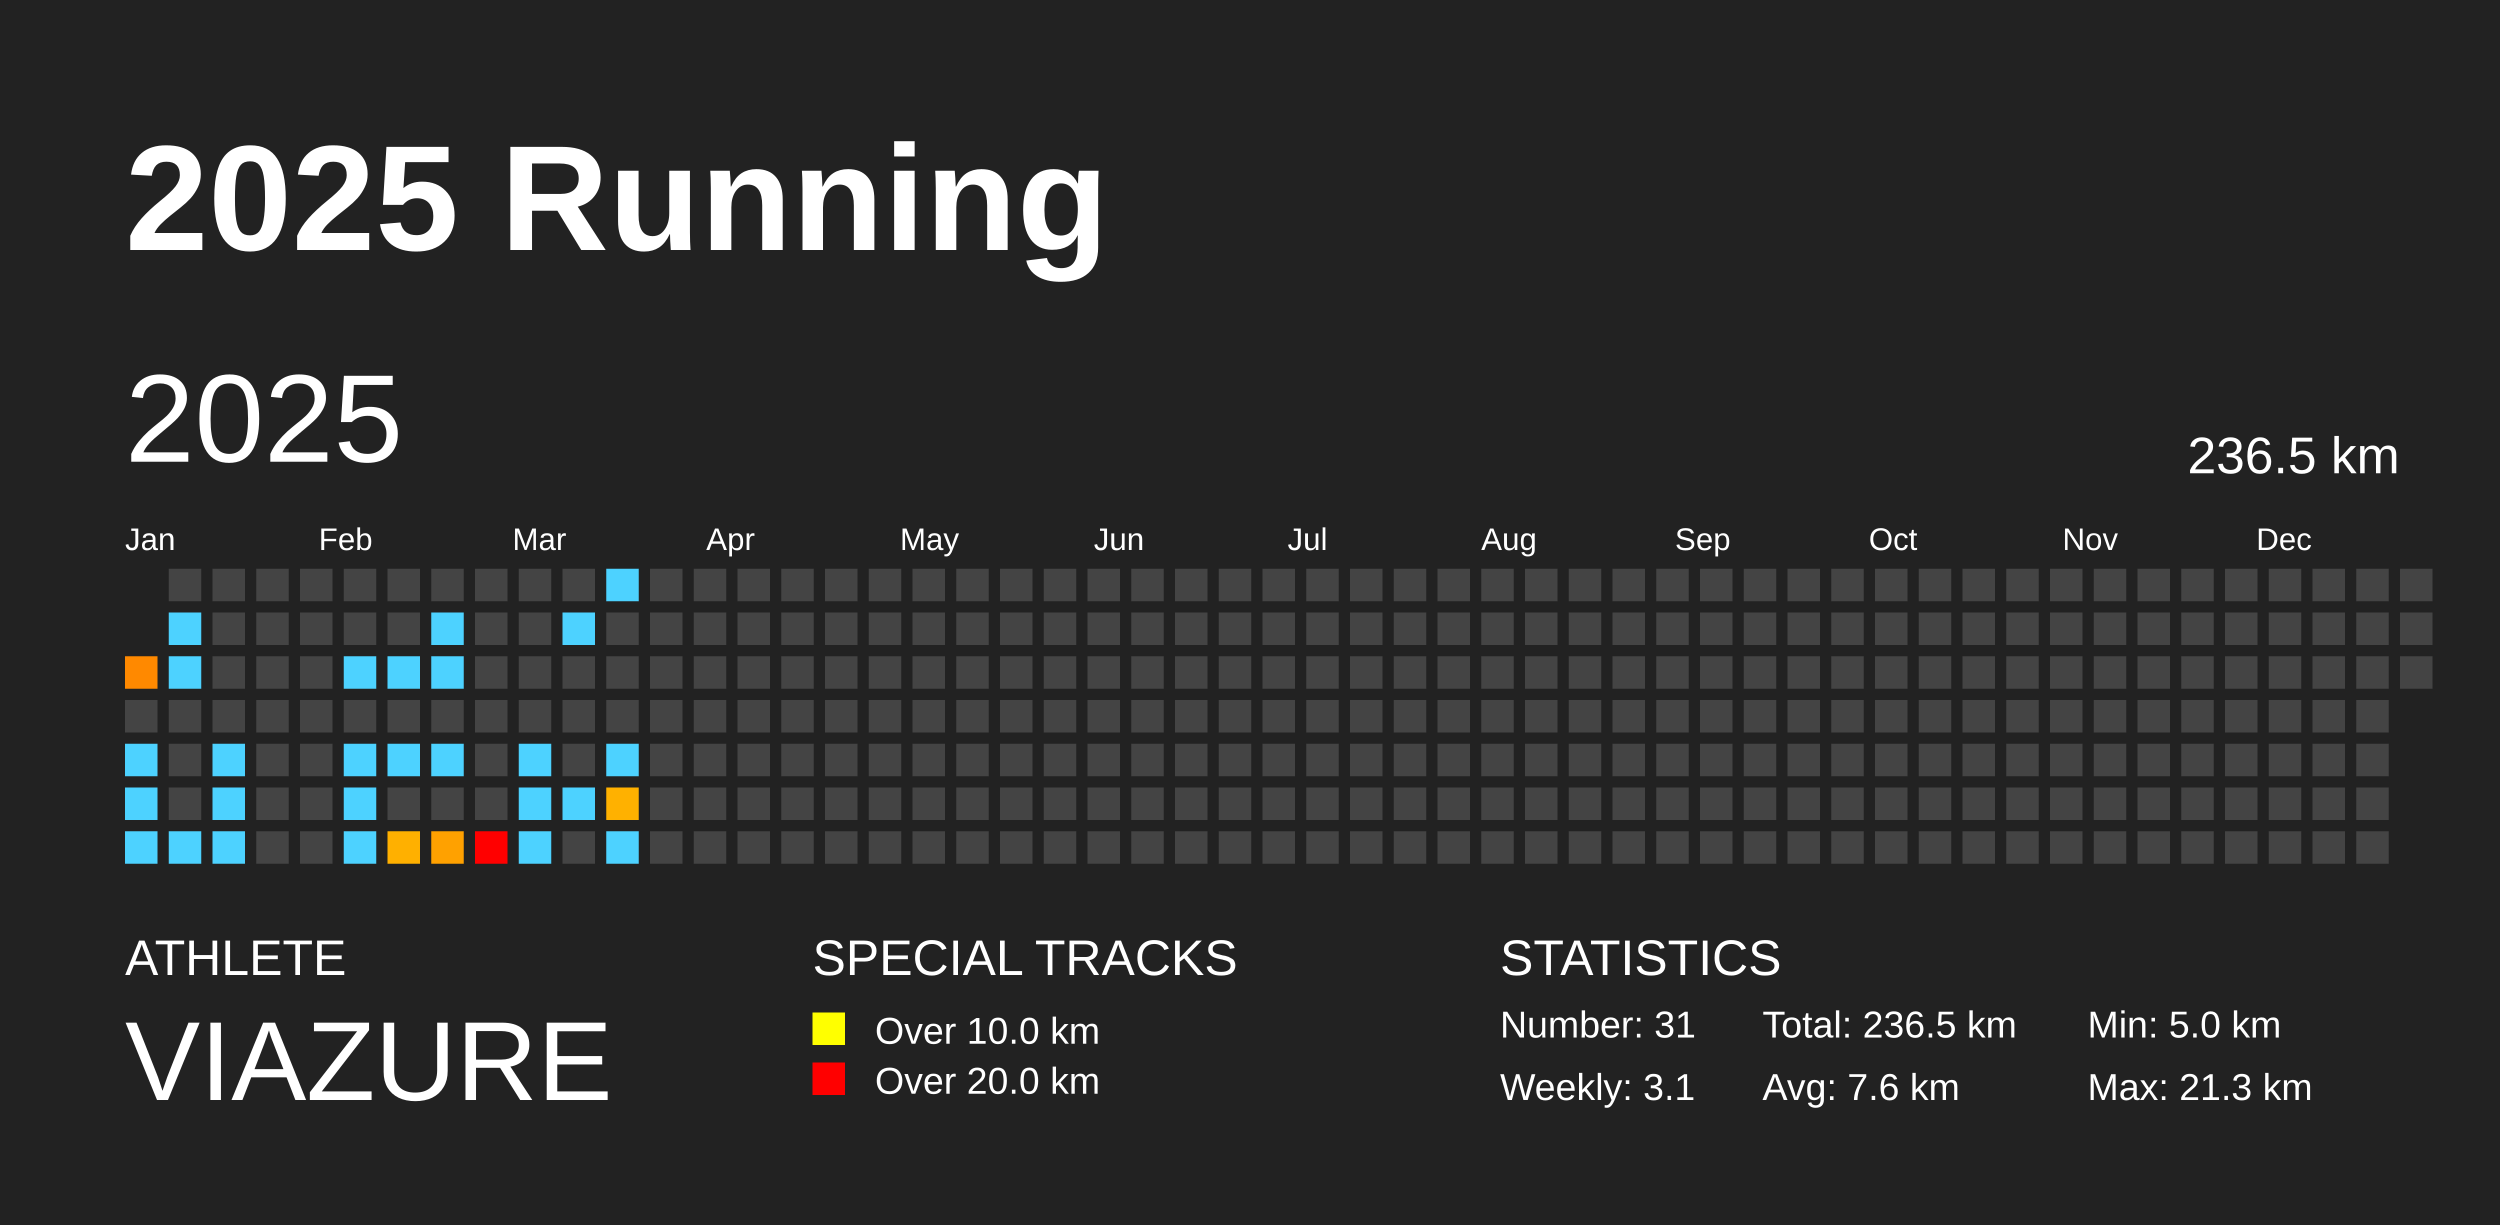
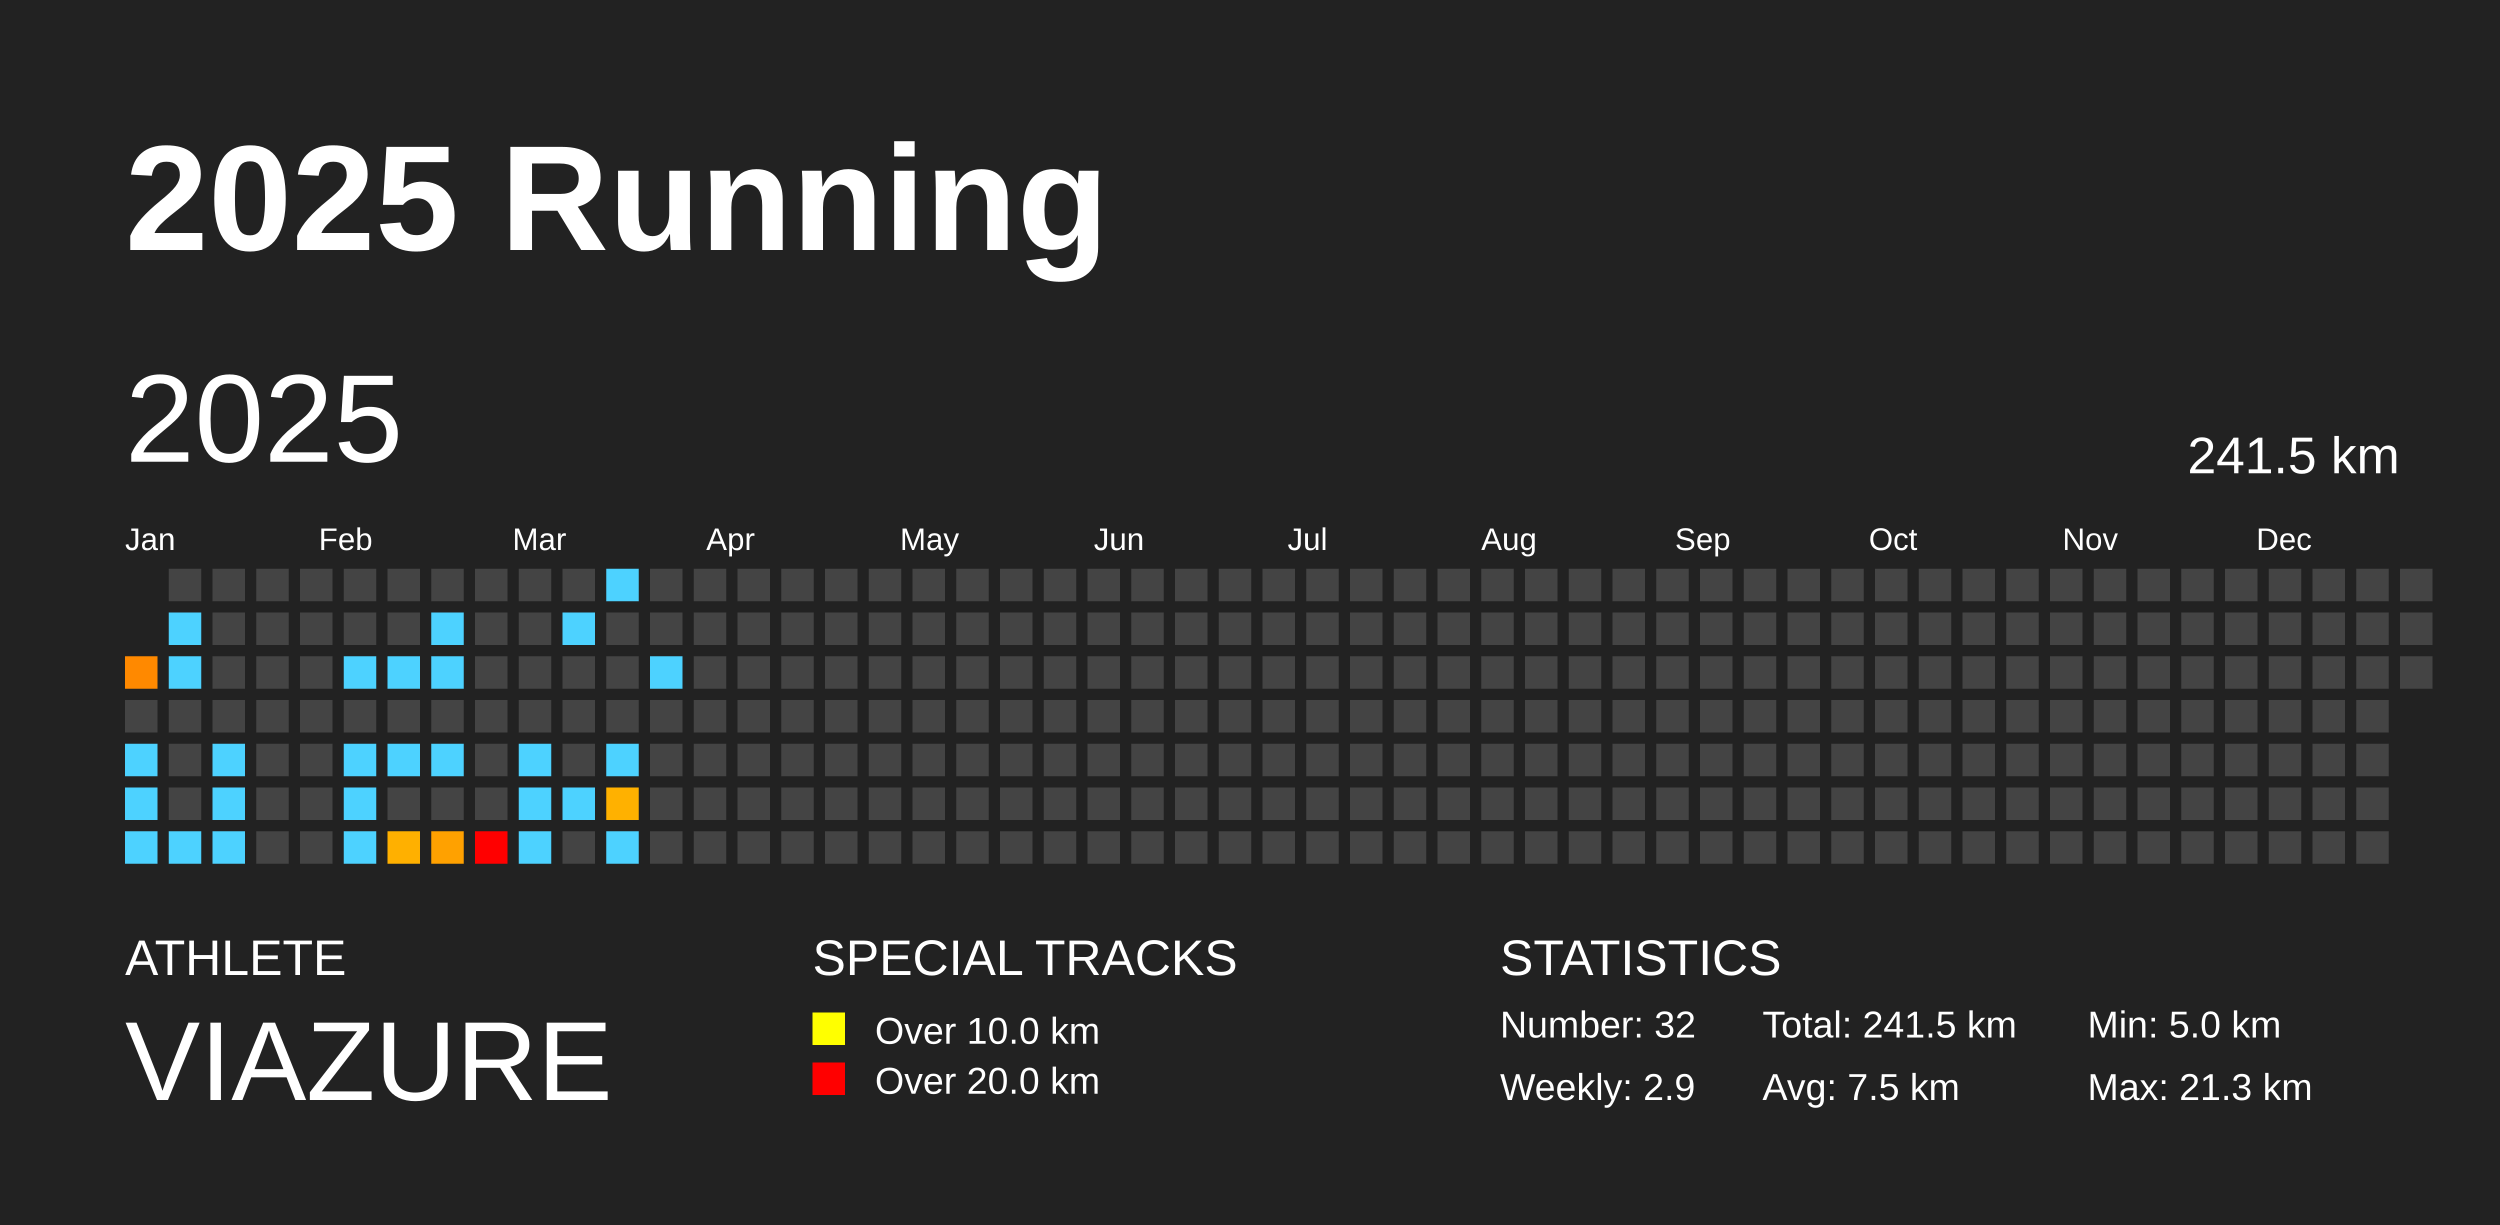
<svg xmlns="http://www.w3.org/2000/svg" baseProfile="full" height="98mm" version="1.1" viewBox="0,0,200,98" width="200mm">
  <defs />
  <rect fill="#222222" height="98" width="200" x="0" y="0" />
  <text fill="#FFFFFF" style="font-size:12px; font-family:Arial; font-weight:bold;" x="10" y="20">2025 Running</text>
  <text fill="#FFFFFF" style="font-size:4px; font-family:Arial" x="10" y="78">ATHLETE</text>
  <text fill="#FFFFFF" style="font-size:9px; font-family:Arial" x="10" y="88">VIAZURE</text>
  <text fill="#FFFFFF" style="font-size:4px; font-family:Arial" x="65" y="78">SPECIAL TRACKS</text>
  <rect fill="yellow" height="2.6" width="2.6" x="65" y="81" />
  <text fill="#FFFFFF" style="font-size:3px; font-family:Arial" x="70" y="83.5">Over 10.0 km</text>
  <rect fill="red" height="2.6" width="2.6" x="65" y="85" />
  <text fill="#FFFFFF" style="font-size:3px; font-family:Arial" x="70" y="87.5">Over 20.0 km</text>
  <text fill="#FFFFFF" style="font-size:4px; font-family:Arial" x="120" y="78">STATISTICS</text>
-   <text fill="#FFFFFF" style="font-size:3px; font-family:Arial" x="120" y="83">Number: 31</text>
-   <text fill="#FFFFFF" style="font-size:3px; font-family:Arial" x="120" y="88">Weekly: 3.1</text>
-   <text fill="#FFFFFF" style="font-size:3px; font-family:Arial" x="141" y="83">Total: 236.5 km</text>
-   <text fill="#FFFFFF" style="font-size:3px; font-family:Arial" x="141" y="88">Avg: 7.6 km</text>
+   <text fill="#FFFFFF" style="font-size:3px; font-family:Arial" x="120" y="83">Number: 32</text>
+   <text fill="#FFFFFF" style="font-size:3px; font-family:Arial" x="120" y="88">Weekly: 2.9</text>
+   <text fill="#FFFFFF" style="font-size:3px; font-family:Arial" x="141" y="83">Total: 241.5 km</text>
+   <text fill="#FFFFFF" style="font-size:3px; font-family:Arial" x="141" y="88">Avg: 7.5 km</text>
  <text fill="#FFFFFF" style="font-size:3px; font-family:Arial" x="167" y="83">Min: 5.0 km</text>
  <text fill="#FFFFFF" style="font-size:3px; font-family:Arial" x="167" y="88">Max: 21.3 km</text>
  <text dominant-baseline="hanging" fill="#FFFFFF" style="font-size:10.0px; font-family:Arial;" x="10" y="30">2025</text>
-   <text dominant-baseline="hanging" fill="#FFFFFF" style="font-size:4.125px; font-family:Arial;" x="175" y="35">236.5 km</text>
+   <text dominant-baseline="hanging" fill="#FFFFFF" style="font-size:4.125px; font-family:Arial;" x="175" y="35">241.5 km</text>
  <text fill="#FFFFFF" style="font-size:2.5px; font-family:Arial" x="10.0" y="44">Jan</text>
  <text fill="#FFFFFF" style="font-size:2.5px; font-family:Arial" x="25.5" y="44">Feb</text>
  <text fill="#FFFFFF" style="font-size:2.5px; font-family:Arial" x="41.0" y="44">Mar</text>
  <text fill="#FFFFFF" style="font-size:2.5px; font-family:Arial" x="56.5" y="44">Apr</text>
  <text fill="#FFFFFF" style="font-size:2.5px; font-family:Arial" x="72.0" y="44">May</text>
  <text fill="#FFFFFF" style="font-size:2.5px; font-family:Arial" x="87.5" y="44">Jun</text>
  <text fill="#FFFFFF" style="font-size:2.5px; font-family:Arial" x="103.0" y="44">Jul</text>
  <text fill="#FFFFFF" style="font-size:2.5px; font-family:Arial" x="118.5" y="44">Aug</text>
  <text fill="#FFFFFF" style="font-size:2.5px; font-family:Arial" x="134.0" y="44">Sep</text>
  <text fill="#FFFFFF" style="font-size:2.5px; font-family:Arial" x="149.5" y="44">Oct</text>
  <text fill="#FFFFFF" style="font-size:2.5px; font-family:Arial" x="165.0" y="44">Nov</text>
  <text fill="#FFFFFF" style="font-size:2.5px; font-family:Arial" x="180.5" y="44">Dec</text>
  <rect fill="#ff8900" height="2.6" width="2.6" x="10.0" y="52.5" />
  <rect fill="#444444" height="2.6" width="2.6" x="10.0" y="56.0" />
  <rect fill="#4dd2ff" height="2.6" width="2.6" x="10.0" y="59.5" />
  <rect fill="#4dd2ff" height="2.6" width="2.6" x="10.0" y="63.0" />
  <rect fill="#4dd2ff" height="2.6" width="2.6" x="10.0" y="66.5" />
  <rect fill="#444444" height="2.6" width="2.6" x="13.5" y="45.5" />
  <rect fill="#4dd2ff" height="2.6" width="2.6" x="13.5" y="49.0" />
  <rect fill="#4dd2ff" height="2.6" width="2.6" x="13.5" y="52.5" />
  <rect fill="#444444" height="2.6" width="2.6" x="13.5" y="56.0" />
  <rect fill="#444444" height="2.6" width="2.6" x="13.5" y="59.5" />
  <rect fill="#444444" height="2.6" width="2.6" x="13.5" y="63.0" />
  <rect fill="#4dd2ff" height="2.6" width="2.6" x="13.5" y="66.5" />
  <rect fill="#444444" height="2.6" width="2.6" x="17.0" y="45.5" />
  <rect fill="#444444" height="2.6" width="2.6" x="17.0" y="49.0" />
  <rect fill="#444444" height="2.6" width="2.6" x="17.0" y="52.5" />
  <rect fill="#444444" height="2.6" width="2.6" x="17.0" y="56.0" />
  <rect fill="#4dd2ff" height="2.6" width="2.6" x="17.0" y="59.5" />
  <rect fill="#4dd2ff" height="2.6" width="2.6" x="17.0" y="63.0" />
  <rect fill="#4dd2ff" height="2.6" width="2.6" x="17.0" y="66.5" />
  <rect fill="#444444" height="2.6" width="2.6" x="20.5" y="45.5" />
  <rect fill="#444444" height="2.6" width="2.6" x="20.5" y="49.0" />
  <rect fill="#444444" height="2.6" width="2.6" x="20.5" y="52.5" />
  <rect fill="#444444" height="2.6" width="2.6" x="20.5" y="56.0" />
  <rect fill="#444444" height="2.6" width="2.6" x="20.5" y="59.5" />
  <rect fill="#444444" height="2.6" width="2.6" x="20.5" y="63.0" />
  <rect fill="#444444" height="2.6" width="2.6" x="20.5" y="66.5" />
  <rect fill="#444444" height="2.6" width="2.6" x="24.0" y="45.5" />
  <rect fill="#444444" height="2.6" width="2.6" x="24.0" y="49.0" />
  <rect fill="#444444" height="2.6" width="2.6" x="24.0" y="52.5" />
  <rect fill="#444444" height="2.6" width="2.6" x="24.0" y="56.0" />
  <rect fill="#444444" height="2.6" width="2.6" x="24.0" y="59.5" />
  <rect fill="#444444" height="2.6" width="2.6" x="24.0" y="63.0" />
  <rect fill="#444444" height="2.6" width="2.6" x="24.0" y="66.5" />
  <rect fill="#444444" height="2.6" width="2.6" x="27.5" y="45.5" />
  <rect fill="#444444" height="2.6" width="2.6" x="27.5" y="49.0" />
  <rect fill="#4dd2ff" height="2.6" width="2.6" x="27.5" y="52.5" />
  <rect fill="#444444" height="2.6" width="2.6" x="27.5" y="56.0" />
  <rect fill="#4dd2ff" height="2.6" width="2.6" x="27.5" y="59.5" />
  <rect fill="#4dd2ff" height="2.6" width="2.6" x="27.5" y="63.0" />
  <rect fill="#4dd2ff" height="2.6" width="2.6" x="27.5" y="66.5" />
  <rect fill="#444444" height="2.6" width="2.6" x="31.0" y="45.5" />
  <rect fill="#444444" height="2.6" width="2.6" x="31.0" y="49.0" />
  <rect fill="#4dd2ff" height="2.6" width="2.6" x="31.0" y="52.5" />
  <rect fill="#444444" height="2.6" width="2.6" x="31.0" y="56.0" />
  <rect fill="#4dd2ff" height="2.6" width="2.6" x="31.0" y="59.5" />
  <rect fill="#444444" height="2.6" width="2.6" x="31.0" y="63.0" />
  <rect fill="#ffb000" height="2.6" width="2.6" x="31.0" y="66.5" />
  <rect fill="#444444" height="2.6" width="2.6" x="34.5" y="45.5" />
  <rect fill="#4dd2ff" height="2.6" width="2.6" x="34.5" y="49.0" />
  <rect fill="#4dd2ff" height="2.6" width="2.6" x="34.5" y="52.5" />
  <rect fill="#444444" height="2.6" width="2.6" x="34.5" y="56.0" />
  <rect fill="#4dd2ff" height="2.6" width="2.6" x="34.5" y="59.5" />
  <rect fill="#444444" height="2.6" width="2.6" x="34.5" y="63.0" />
  <rect fill="#ffa100" height="2.6" width="2.6" x="34.5" y="66.5" />
  <rect fill="#444444" height="2.6" width="2.6" x="38.0" y="45.5" />
  <rect fill="#444444" height="2.6" width="2.6" x="38.0" y="49.0" />
  <rect fill="#444444" height="2.6" width="2.6" x="38.0" y="52.5" />
  <rect fill="#444444" height="2.6" width="2.6" x="38.0" y="56.0" />
  <rect fill="#444444" height="2.6" width="2.6" x="38.0" y="59.5" />
  <rect fill="#444444" height="2.6" width="2.6" x="38.0" y="63.0" />
  <rect fill="red" height="2.6" width="2.6" x="38.0" y="66.5" />
  <rect fill="#444444" height="2.6" width="2.6" x="41.5" y="45.5" />
  <rect fill="#444444" height="2.6" width="2.6" x="41.5" y="49.0" />
  <rect fill="#444444" height="2.6" width="2.6" x="41.5" y="52.5" />
  <rect fill="#444444" height="2.6" width="2.6" x="41.5" y="56.0" />
  <rect fill="#4dd2ff" height="2.6" width="2.6" x="41.5" y="59.5" />
  <rect fill="#4dd2ff" height="2.6" width="2.6" x="41.5" y="63.0" />
  <rect fill="#4dd2ff" height="2.6" width="2.6" x="41.5" y="66.5" />
  <rect fill="#444444" height="2.6" width="2.6" x="45.0" y="45.5" />
  <rect fill="#4dd2ff" height="2.6" width="2.6" x="45.0" y="49.0" />
  <rect fill="#444444" height="2.6" width="2.6" x="45.0" y="52.5" />
  <rect fill="#444444" height="2.6" width="2.6" x="45.0" y="56.0" />
  <rect fill="#444444" height="2.6" width="2.6" x="45.0" y="59.5" />
  <rect fill="#4dd2ff" height="2.6" width="2.6" x="45.0" y="63.0" />
  <rect fill="#444444" height="2.6" width="2.6" x="45.0" y="66.5" />
  <rect fill="#4dd2ff" height="2.6" width="2.6" x="48.5" y="45.5" />
  <rect fill="#444444" height="2.6" width="2.6" x="48.5" y="49.0" />
  <rect fill="#444444" height="2.6" width="2.6" x="48.5" y="52.5" />
  <rect fill="#444444" height="2.6" width="2.6" x="48.5" y="56.0" />
  <rect fill="#4dd2ff" height="2.6" width="2.6" x="48.5" y="59.5" />
  <rect fill="#ffb100" height="2.6" width="2.6" x="48.5" y="63.0" />
  <rect fill="#4dd2ff" height="2.6" width="2.6" x="48.5" y="66.5" />
  <rect fill="#444444" height="2.6" width="2.6" x="52.0" y="45.5" />
  <rect fill="#444444" height="2.6" width="2.6" x="52.0" y="49.0" />
-   <rect fill="#444444" height="2.6" width="2.6" x="52.0" y="52.5" />
+   <rect fill="#4dd2ff" height="2.6" width="2.6" x="52.0" y="52.5" />
  <rect fill="#444444" height="2.6" width="2.6" x="52.0" y="56.0" />
  <rect fill="#444444" height="2.6" width="2.6" x="52.0" y="59.5" />
  <rect fill="#444444" height="2.6" width="2.6" x="52.0" y="63.0" />
  <rect fill="#444444" height="2.6" width="2.6" x="52.0" y="66.5" />
  <rect fill="#444444" height="2.6" width="2.6" x="55.5" y="45.5" />
  <rect fill="#444444" height="2.6" width="2.6" x="55.5" y="49.0" />
  <rect fill="#444444" height="2.6" width="2.6" x="55.5" y="52.5" />
  <rect fill="#444444" height="2.6" width="2.6" x="55.5" y="56.0" />
  <rect fill="#444444" height="2.6" width="2.6" x="55.5" y="59.5" />
  <rect fill="#444444" height="2.6" width="2.6" x="55.5" y="63.0" />
  <rect fill="#444444" height="2.6" width="2.6" x="55.5" y="66.5" />
  <rect fill="#444444" height="2.6" width="2.6" x="59.0" y="45.5" />
  <rect fill="#444444" height="2.6" width="2.6" x="59.0" y="49.0" />
  <rect fill="#444444" height="2.6" width="2.6" x="59.0" y="52.5" />
  <rect fill="#444444" height="2.6" width="2.6" x="59.0" y="56.0" />
  <rect fill="#444444" height="2.6" width="2.6" x="59.0" y="59.5" />
  <rect fill="#444444" height="2.6" width="2.6" x="59.0" y="63.0" />
  <rect fill="#444444" height="2.6" width="2.6" x="59.0" y="66.5" />
  <rect fill="#444444" height="2.6" width="2.6" x="62.5" y="45.5" />
  <rect fill="#444444" height="2.6" width="2.6" x="62.5" y="49.0" />
  <rect fill="#444444" height="2.6" width="2.6" x="62.5" y="52.5" />
  <rect fill="#444444" height="2.6" width="2.6" x="62.5" y="56.0" />
  <rect fill="#444444" height="2.6" width="2.6" x="62.5" y="59.5" />
  <rect fill="#444444" height="2.6" width="2.6" x="62.5" y="63.0" />
  <rect fill="#444444" height="2.6" width="2.6" x="62.5" y="66.5" />
  <rect fill="#444444" height="2.6" width="2.6" x="66.0" y="45.5" />
  <rect fill="#444444" height="2.6" width="2.6" x="66.0" y="49.0" />
  <rect fill="#444444" height="2.6" width="2.6" x="66.0" y="52.5" />
  <rect fill="#444444" height="2.6" width="2.6" x="66.0" y="56.0" />
  <rect fill="#444444" height="2.6" width="2.6" x="66.0" y="59.5" />
  <rect fill="#444444" height="2.6" width="2.6" x="66.0" y="63.0" />
  <rect fill="#444444" height="2.6" width="2.6" x="66.0" y="66.5" />
  <rect fill="#444444" height="2.6" width="2.6" x="69.5" y="45.5" />
  <rect fill="#444444" height="2.6" width="2.6" x="69.5" y="49.0" />
  <rect fill="#444444" height="2.6" width="2.6" x="69.5" y="52.5" />
  <rect fill="#444444" height="2.6" width="2.6" x="69.5" y="56.0" />
  <rect fill="#444444" height="2.6" width="2.6" x="69.5" y="59.5" />
  <rect fill="#444444" height="2.6" width="2.6" x="69.5" y="63.0" />
  <rect fill="#444444" height="2.6" width="2.6" x="69.5" y="66.5" />
  <rect fill="#444444" height="2.6" width="2.6" x="73.0" y="45.5" />
  <rect fill="#444444" height="2.6" width="2.6" x="73.0" y="49.0" />
  <rect fill="#444444" height="2.6" width="2.6" x="73.0" y="52.5" />
  <rect fill="#444444" height="2.6" width="2.6" x="73.0" y="56.0" />
  <rect fill="#444444" height="2.6" width="2.6" x="73.0" y="59.5" />
  <rect fill="#444444" height="2.6" width="2.6" x="73.0" y="63.0" />
  <rect fill="#444444" height="2.6" width="2.6" x="73.0" y="66.5" />
  <rect fill="#444444" height="2.6" width="2.6" x="76.5" y="45.5" />
  <rect fill="#444444" height="2.6" width="2.6" x="76.5" y="49.0" />
  <rect fill="#444444" height="2.6" width="2.6" x="76.5" y="52.5" />
  <rect fill="#444444" height="2.6" width="2.6" x="76.5" y="56.0" />
  <rect fill="#444444" height="2.6" width="2.6" x="76.5" y="59.5" />
  <rect fill="#444444" height="2.6" width="2.6" x="76.5" y="63.0" />
  <rect fill="#444444" height="2.6" width="2.6" x="76.5" y="66.5" />
  <rect fill="#444444" height="2.6" width="2.6" x="80.0" y="45.5" />
  <rect fill="#444444" height="2.6" width="2.6" x="80.0" y="49.0" />
  <rect fill="#444444" height="2.6" width="2.6" x="80.0" y="52.5" />
  <rect fill="#444444" height="2.6" width="2.6" x="80.0" y="56.0" />
  <rect fill="#444444" height="2.6" width="2.6" x="80.0" y="59.5" />
  <rect fill="#444444" height="2.6" width="2.6" x="80.0" y="63.0" />
  <rect fill="#444444" height="2.6" width="2.6" x="80.0" y="66.5" />
  <rect fill="#444444" height="2.6" width="2.6" x="83.5" y="45.5" />
  <rect fill="#444444" height="2.6" width="2.6" x="83.5" y="49.0" />
  <rect fill="#444444" height="2.6" width="2.6" x="83.5" y="52.5" />
  <rect fill="#444444" height="2.6" width="2.6" x="83.5" y="56.0" />
  <rect fill="#444444" height="2.6" width="2.6" x="83.5" y="59.5" />
  <rect fill="#444444" height="2.6" width="2.6" x="83.5" y="63.0" />
  <rect fill="#444444" height="2.6" width="2.6" x="83.5" y="66.5" />
  <rect fill="#444444" height="2.6" width="2.6" x="87.0" y="45.5" />
  <rect fill="#444444" height="2.6" width="2.6" x="87.0" y="49.0" />
  <rect fill="#444444" height="2.6" width="2.6" x="87.0" y="52.5" />
  <rect fill="#444444" height="2.6" width="2.6" x="87.0" y="56.0" />
  <rect fill="#444444" height="2.6" width="2.6" x="87.0" y="59.5" />
  <rect fill="#444444" height="2.6" width="2.6" x="87.0" y="63.0" />
  <rect fill="#444444" height="2.6" width="2.6" x="87.0" y="66.5" />
  <rect fill="#444444" height="2.6" width="2.6" x="90.5" y="45.5" />
  <rect fill="#444444" height="2.6" width="2.6" x="90.5" y="49.0" />
  <rect fill="#444444" height="2.6" width="2.6" x="90.5" y="52.5" />
  <rect fill="#444444" height="2.6" width="2.6" x="90.5" y="56.0" />
  <rect fill="#444444" height="2.6" width="2.6" x="90.5" y="59.5" />
  <rect fill="#444444" height="2.6" width="2.6" x="90.5" y="63.0" />
  <rect fill="#444444" height="2.6" width="2.6" x="90.5" y="66.5" />
  <rect fill="#444444" height="2.6" width="2.6" x="94.0" y="45.5" />
  <rect fill="#444444" height="2.6" width="2.6" x="94.0" y="49.0" />
  <rect fill="#444444" height="2.6" width="2.6" x="94.0" y="52.5" />
  <rect fill="#444444" height="2.6" width="2.6" x="94.0" y="56.0" />
  <rect fill="#444444" height="2.6" width="2.6" x="94.0" y="59.5" />
  <rect fill="#444444" height="2.6" width="2.6" x="94.0" y="63.0" />
  <rect fill="#444444" height="2.6" width="2.6" x="94.0" y="66.5" />
  <rect fill="#444444" height="2.6" width="2.6" x="97.5" y="45.5" />
  <rect fill="#444444" height="2.6" width="2.6" x="97.5" y="49.0" />
  <rect fill="#444444" height="2.6" width="2.6" x="97.5" y="52.5" />
  <rect fill="#444444" height="2.6" width="2.6" x="97.5" y="56.0" />
  <rect fill="#444444" height="2.6" width="2.6" x="97.5" y="59.5" />
  <rect fill="#444444" height="2.6" width="2.6" x="97.5" y="63.0" />
  <rect fill="#444444" height="2.6" width="2.6" x="97.5" y="66.5" />
  <rect fill="#444444" height="2.6" width="2.6" x="101.0" y="45.5" />
  <rect fill="#444444" height="2.6" width="2.6" x="101.0" y="49.0" />
  <rect fill="#444444" height="2.6" width="2.6" x="101.0" y="52.5" />
  <rect fill="#444444" height="2.6" width="2.6" x="101.0" y="56.0" />
  <rect fill="#444444" height="2.6" width="2.6" x="101.0" y="59.5" />
  <rect fill="#444444" height="2.6" width="2.6" x="101.0" y="63.0" />
  <rect fill="#444444" height="2.6" width="2.6" x="101.0" y="66.5" />
  <rect fill="#444444" height="2.6" width="2.6" x="104.5" y="45.5" />
  <rect fill="#444444" height="2.6" width="2.6" x="104.5" y="49.0" />
  <rect fill="#444444" height="2.6" width="2.6" x="104.5" y="52.5" />
  <rect fill="#444444" height="2.6" width="2.6" x="104.5" y="56.0" />
  <rect fill="#444444" height="2.6" width="2.6" x="104.5" y="59.5" />
  <rect fill="#444444" height="2.6" width="2.6" x="104.5" y="63.0" />
  <rect fill="#444444" height="2.6" width="2.6" x="104.5" y="66.5" />
  <rect fill="#444444" height="2.6" width="2.6" x="108.0" y="45.5" />
  <rect fill="#444444" height="2.6" width="2.6" x="108.0" y="49.0" />
  <rect fill="#444444" height="2.6" width="2.6" x="108.0" y="52.5" />
  <rect fill="#444444" height="2.6" width="2.6" x="108.0" y="56.0" />
  <rect fill="#444444" height="2.6" width="2.6" x="108.0" y="59.5" />
  <rect fill="#444444" height="2.6" width="2.6" x="108.0" y="63.0" />
  <rect fill="#444444" height="2.6" width="2.6" x="108.0" y="66.5" />
  <rect fill="#444444" height="2.6" width="2.6" x="111.5" y="45.5" />
  <rect fill="#444444" height="2.6" width="2.6" x="111.5" y="49.0" />
  <rect fill="#444444" height="2.6" width="2.6" x="111.5" y="52.5" />
  <rect fill="#444444" height="2.6" width="2.6" x="111.5" y="56.0" />
  <rect fill="#444444" height="2.6" width="2.6" x="111.5" y="59.5" />
  <rect fill="#444444" height="2.6" width="2.6" x="111.5" y="63.0" />
  <rect fill="#444444" height="2.6" width="2.6" x="111.5" y="66.5" />
  <rect fill="#444444" height="2.6" width="2.6" x="115.0" y="45.5" />
  <rect fill="#444444" height="2.6" width="2.6" x="115.0" y="49.0" />
  <rect fill="#444444" height="2.6" width="2.6" x="115.0" y="52.5" />
  <rect fill="#444444" height="2.6" width="2.6" x="115.0" y="56.0" />
  <rect fill="#444444" height="2.6" width="2.6" x="115.0" y="59.5" />
  <rect fill="#444444" height="2.6" width="2.6" x="115.0" y="63.0" />
  <rect fill="#444444" height="2.6" width="2.6" x="115.0" y="66.5" />
  <rect fill="#444444" height="2.6" width="2.6" x="118.5" y="45.5" />
  <rect fill="#444444" height="2.6" width="2.6" x="118.5" y="49.0" />
  <rect fill="#444444" height="2.6" width="2.6" x="118.5" y="52.5" />
  <rect fill="#444444" height="2.6" width="2.6" x="118.5" y="56.0" />
  <rect fill="#444444" height="2.6" width="2.6" x="118.5" y="59.5" />
  <rect fill="#444444" height="2.6" width="2.6" x="118.5" y="63.0" />
  <rect fill="#444444" height="2.6" width="2.6" x="118.5" y="66.5" />
  <rect fill="#444444" height="2.6" width="2.6" x="122.0" y="45.5" />
  <rect fill="#444444" height="2.6" width="2.6" x="122.0" y="49.0" />
  <rect fill="#444444" height="2.6" width="2.6" x="122.0" y="52.5" />
  <rect fill="#444444" height="2.6" width="2.6" x="122.0" y="56.0" />
  <rect fill="#444444" height="2.6" width="2.6" x="122.0" y="59.5" />
  <rect fill="#444444" height="2.6" width="2.6" x="122.0" y="63.0" />
  <rect fill="#444444" height="2.6" width="2.6" x="122.0" y="66.5" />
  <rect fill="#444444" height="2.6" width="2.6" x="125.5" y="45.5" />
  <rect fill="#444444" height="2.6" width="2.6" x="125.5" y="49.0" />
  <rect fill="#444444" height="2.6" width="2.6" x="125.5" y="52.5" />
  <rect fill="#444444" height="2.6" width="2.6" x="125.5" y="56.0" />
  <rect fill="#444444" height="2.6" width="2.6" x="125.5" y="59.5" />
  <rect fill="#444444" height="2.6" width="2.6" x="125.5" y="63.0" />
  <rect fill="#444444" height="2.6" width="2.6" x="125.5" y="66.5" />
  <rect fill="#444444" height="2.6" width="2.6" x="129.0" y="45.5" />
  <rect fill="#444444" height="2.6" width="2.6" x="129.0" y="49.0" />
  <rect fill="#444444" height="2.6" width="2.6" x="129.0" y="52.5" />
  <rect fill="#444444" height="2.6" width="2.6" x="129.0" y="56.0" />
  <rect fill="#444444" height="2.6" width="2.6" x="129.0" y="59.5" />
  <rect fill="#444444" height="2.6" width="2.6" x="129.0" y="63.0" />
  <rect fill="#444444" height="2.6" width="2.6" x="129.0" y="66.5" />
  <rect fill="#444444" height="2.6" width="2.6" x="132.5" y="45.5" />
  <rect fill="#444444" height="2.6" width="2.6" x="132.5" y="49.0" />
  <rect fill="#444444" height="2.6" width="2.6" x="132.5" y="52.5" />
  <rect fill="#444444" height="2.6" width="2.6" x="132.5" y="56.0" />
  <rect fill="#444444" height="2.6" width="2.6" x="132.5" y="59.5" />
  <rect fill="#444444" height="2.6" width="2.6" x="132.5" y="63.0" />
  <rect fill="#444444" height="2.6" width="2.6" x="132.5" y="66.5" />
  <rect fill="#444444" height="2.6" width="2.6" x="136.0" y="45.5" />
  <rect fill="#444444" height="2.6" width="2.6" x="136.0" y="49.0" />
  <rect fill="#444444" height="2.6" width="2.6" x="136.0" y="52.5" />
  <rect fill="#444444" height="2.6" width="2.6" x="136.0" y="56.0" />
  <rect fill="#444444" height="2.6" width="2.6" x="136.0" y="59.5" />
  <rect fill="#444444" height="2.6" width="2.6" x="136.0" y="63.0" />
  <rect fill="#444444" height="2.6" width="2.6" x="136.0" y="66.5" />
  <rect fill="#444444" height="2.6" width="2.6" x="139.5" y="45.5" />
  <rect fill="#444444" height="2.6" width="2.6" x="139.5" y="49.0" />
  <rect fill="#444444" height="2.6" width="2.6" x="139.5" y="52.5" />
  <rect fill="#444444" height="2.6" width="2.6" x="139.5" y="56.0" />
  <rect fill="#444444" height="2.6" width="2.6" x="139.5" y="59.5" />
  <rect fill="#444444" height="2.6" width="2.6" x="139.5" y="63.0" />
  <rect fill="#444444" height="2.6" width="2.6" x="139.5" y="66.5" />
  <rect fill="#444444" height="2.6" width="2.6" x="143.0" y="45.5" />
  <rect fill="#444444" height="2.6" width="2.6" x="143.0" y="49.0" />
  <rect fill="#444444" height="2.6" width="2.6" x="143.0" y="52.5" />
  <rect fill="#444444" height="2.6" width="2.6" x="143.0" y="56.0" />
  <rect fill="#444444" height="2.6" width="2.6" x="143.0" y="59.5" />
  <rect fill="#444444" height="2.6" width="2.6" x="143.0" y="63.0" />
  <rect fill="#444444" height="2.6" width="2.6" x="143.0" y="66.5" />
  <rect fill="#444444" height="2.6" width="2.6" x="146.5" y="45.5" />
  <rect fill="#444444" height="2.6" width="2.6" x="146.5" y="49.0" />
  <rect fill="#444444" height="2.6" width="2.6" x="146.5" y="52.5" />
  <rect fill="#444444" height="2.6" width="2.6" x="146.5" y="56.0" />
  <rect fill="#444444" height="2.6" width="2.6" x="146.5" y="59.5" />
  <rect fill="#444444" height="2.6" width="2.6" x="146.5" y="63.0" />
  <rect fill="#444444" height="2.6" width="2.6" x="146.5" y="66.5" />
  <rect fill="#444444" height="2.6" width="2.6" x="150.0" y="45.5" />
  <rect fill="#444444" height="2.6" width="2.6" x="150.0" y="49.0" />
  <rect fill="#444444" height="2.6" width="2.6" x="150.0" y="52.5" />
  <rect fill="#444444" height="2.6" width="2.6" x="150.0" y="56.0" />
  <rect fill="#444444" height="2.6" width="2.6" x="150.0" y="59.5" />
  <rect fill="#444444" height="2.6" width="2.6" x="150.0" y="63.0" />
  <rect fill="#444444" height="2.6" width="2.6" x="150.0" y="66.5" />
  <rect fill="#444444" height="2.6" width="2.6" x="153.5" y="45.5" />
  <rect fill="#444444" height="2.6" width="2.6" x="153.5" y="49.0" />
  <rect fill="#444444" height="2.6" width="2.6" x="153.5" y="52.5" />
  <rect fill="#444444" height="2.6" width="2.6" x="153.5" y="56.0" />
  <rect fill="#444444" height="2.6" width="2.6" x="153.5" y="59.5" />
  <rect fill="#444444" height="2.6" width="2.6" x="153.5" y="63.0" />
  <rect fill="#444444" height="2.6" width="2.6" x="153.5" y="66.5" />
  <rect fill="#444444" height="2.6" width="2.6" x="157.0" y="45.5" />
  <rect fill="#444444" height="2.6" width="2.6" x="157.0" y="49.0" />
  <rect fill="#444444" height="2.6" width="2.6" x="157.0" y="52.5" />
  <rect fill="#444444" height="2.6" width="2.6" x="157.0" y="56.0" />
  <rect fill="#444444" height="2.6" width="2.6" x="157.0" y="59.5" />
  <rect fill="#444444" height="2.6" width="2.6" x="157.0" y="63.0" />
  <rect fill="#444444" height="2.6" width="2.6" x="157.0" y="66.5" />
  <rect fill="#444444" height="2.6" width="2.6" x="160.5" y="45.5" />
  <rect fill="#444444" height="2.6" width="2.6" x="160.5" y="49.0" />
  <rect fill="#444444" height="2.6" width="2.6" x="160.5" y="52.5" />
  <rect fill="#444444" height="2.6" width="2.6" x="160.5" y="56.0" />
  <rect fill="#444444" height="2.6" width="2.6" x="160.5" y="59.5" />
  <rect fill="#444444" height="2.6" width="2.6" x="160.5" y="63.0" />
  <rect fill="#444444" height="2.6" width="2.6" x="160.5" y="66.5" />
  <rect fill="#444444" height="2.6" width="2.6" x="164.0" y="45.5" />
  <rect fill="#444444" height="2.6" width="2.6" x="164.0" y="49.0" />
  <rect fill="#444444" height="2.6" width="2.6" x="164.0" y="52.5" />
  <rect fill="#444444" height="2.6" width="2.6" x="164.0" y="56.0" />
  <rect fill="#444444" height="2.6" width="2.6" x="164.0" y="59.5" />
  <rect fill="#444444" height="2.6" width="2.6" x="164.0" y="63.0" />
  <rect fill="#444444" height="2.6" width="2.6" x="164.0" y="66.5" />
  <rect fill="#444444" height="2.6" width="2.6" x="167.5" y="45.5" />
  <rect fill="#444444" height="2.6" width="2.6" x="167.5" y="49.0" />
  <rect fill="#444444" height="2.6" width="2.6" x="167.5" y="52.5" />
  <rect fill="#444444" height="2.6" width="2.6" x="167.5" y="56.0" />
  <rect fill="#444444" height="2.6" width="2.6" x="167.5" y="59.5" />
  <rect fill="#444444" height="2.6" width="2.6" x="167.5" y="63.0" />
  <rect fill="#444444" height="2.6" width="2.6" x="167.5" y="66.5" />
  <rect fill="#444444" height="2.6" width="2.6" x="171.0" y="45.5" />
  <rect fill="#444444" height="2.6" width="2.6" x="171.0" y="49.0" />
  <rect fill="#444444" height="2.6" width="2.6" x="171.0" y="52.5" />
  <rect fill="#444444" height="2.6" width="2.6" x="171.0" y="56.0" />
  <rect fill="#444444" height="2.6" width="2.6" x="171.0" y="59.5" />
  <rect fill="#444444" height="2.6" width="2.6" x="171.0" y="63.0" />
  <rect fill="#444444" height="2.6" width="2.6" x="171.0" y="66.5" />
  <rect fill="#444444" height="2.6" width="2.6" x="174.5" y="45.5" />
  <rect fill="#444444" height="2.6" width="2.6" x="174.5" y="49.0" />
  <rect fill="#444444" height="2.6" width="2.6" x="174.5" y="52.5" />
  <rect fill="#444444" height="2.6" width="2.6" x="174.5" y="56.0" />
  <rect fill="#444444" height="2.6" width="2.6" x="174.5" y="59.5" />
  <rect fill="#444444" height="2.6" width="2.6" x="174.5" y="63.0" />
  <rect fill="#444444" height="2.6" width="2.6" x="174.5" y="66.5" />
  <rect fill="#444444" height="2.6" width="2.6" x="178.0" y="45.5" />
  <rect fill="#444444" height="2.6" width="2.6" x="178.0" y="49.0" />
  <rect fill="#444444" height="2.6" width="2.6" x="178.0" y="52.5" />
  <rect fill="#444444" height="2.6" width="2.6" x="178.0" y="56.0" />
  <rect fill="#444444" height="2.6" width="2.6" x="178.0" y="59.5" />
  <rect fill="#444444" height="2.6" width="2.6" x="178.0" y="63.0" />
  <rect fill="#444444" height="2.6" width="2.6" x="178.0" y="66.5" />
  <rect fill="#444444" height="2.6" width="2.6" x="181.5" y="45.5" />
  <rect fill="#444444" height="2.6" width="2.6" x="181.5" y="49.0" />
  <rect fill="#444444" height="2.6" width="2.6" x="181.5" y="52.5" />
  <rect fill="#444444" height="2.6" width="2.6" x="181.5" y="56.0" />
  <rect fill="#444444" height="2.6" width="2.6" x="181.5" y="59.5" />
  <rect fill="#444444" height="2.6" width="2.6" x="181.5" y="63.0" />
  <rect fill="#444444" height="2.6" width="2.6" x="181.5" y="66.5" />
  <rect fill="#444444" height="2.6" width="2.6" x="185.0" y="45.5" />
  <rect fill="#444444" height="2.6" width="2.6" x="185.0" y="49.0" />
  <rect fill="#444444" height="2.6" width="2.6" x="185.0" y="52.5" />
  <rect fill="#444444" height="2.6" width="2.6" x="185.0" y="56.0" />
  <rect fill="#444444" height="2.6" width="2.6" x="185.0" y="59.5" />
  <rect fill="#444444" height="2.6" width="2.6" x="185.0" y="63.0" />
  <rect fill="#444444" height="2.6" width="2.6" x="185.0" y="66.5" />
  <rect fill="#444444" height="2.6" width="2.6" x="188.5" y="45.5" />
  <rect fill="#444444" height="2.6" width="2.6" x="188.5" y="49.0" />
  <rect fill="#444444" height="2.6" width="2.6" x="188.5" y="52.5" />
  <rect fill="#444444" height="2.6" width="2.6" x="188.5" y="56.0" />
  <rect fill="#444444" height="2.6" width="2.6" x="188.5" y="59.5" />
  <rect fill="#444444" height="2.6" width="2.6" x="188.5" y="63.0" />
  <rect fill="#444444" height="2.6" width="2.6" x="188.5" y="66.5" />
  <rect fill="#444444" height="2.6" width="2.6" x="192.0" y="45.5" />
  <rect fill="#444444" height="2.6" width="2.6" x="192.0" y="49.0" />
  <rect fill="#444444" height="2.6" width="2.6" x="192.0" y="52.5" />
</svg>
